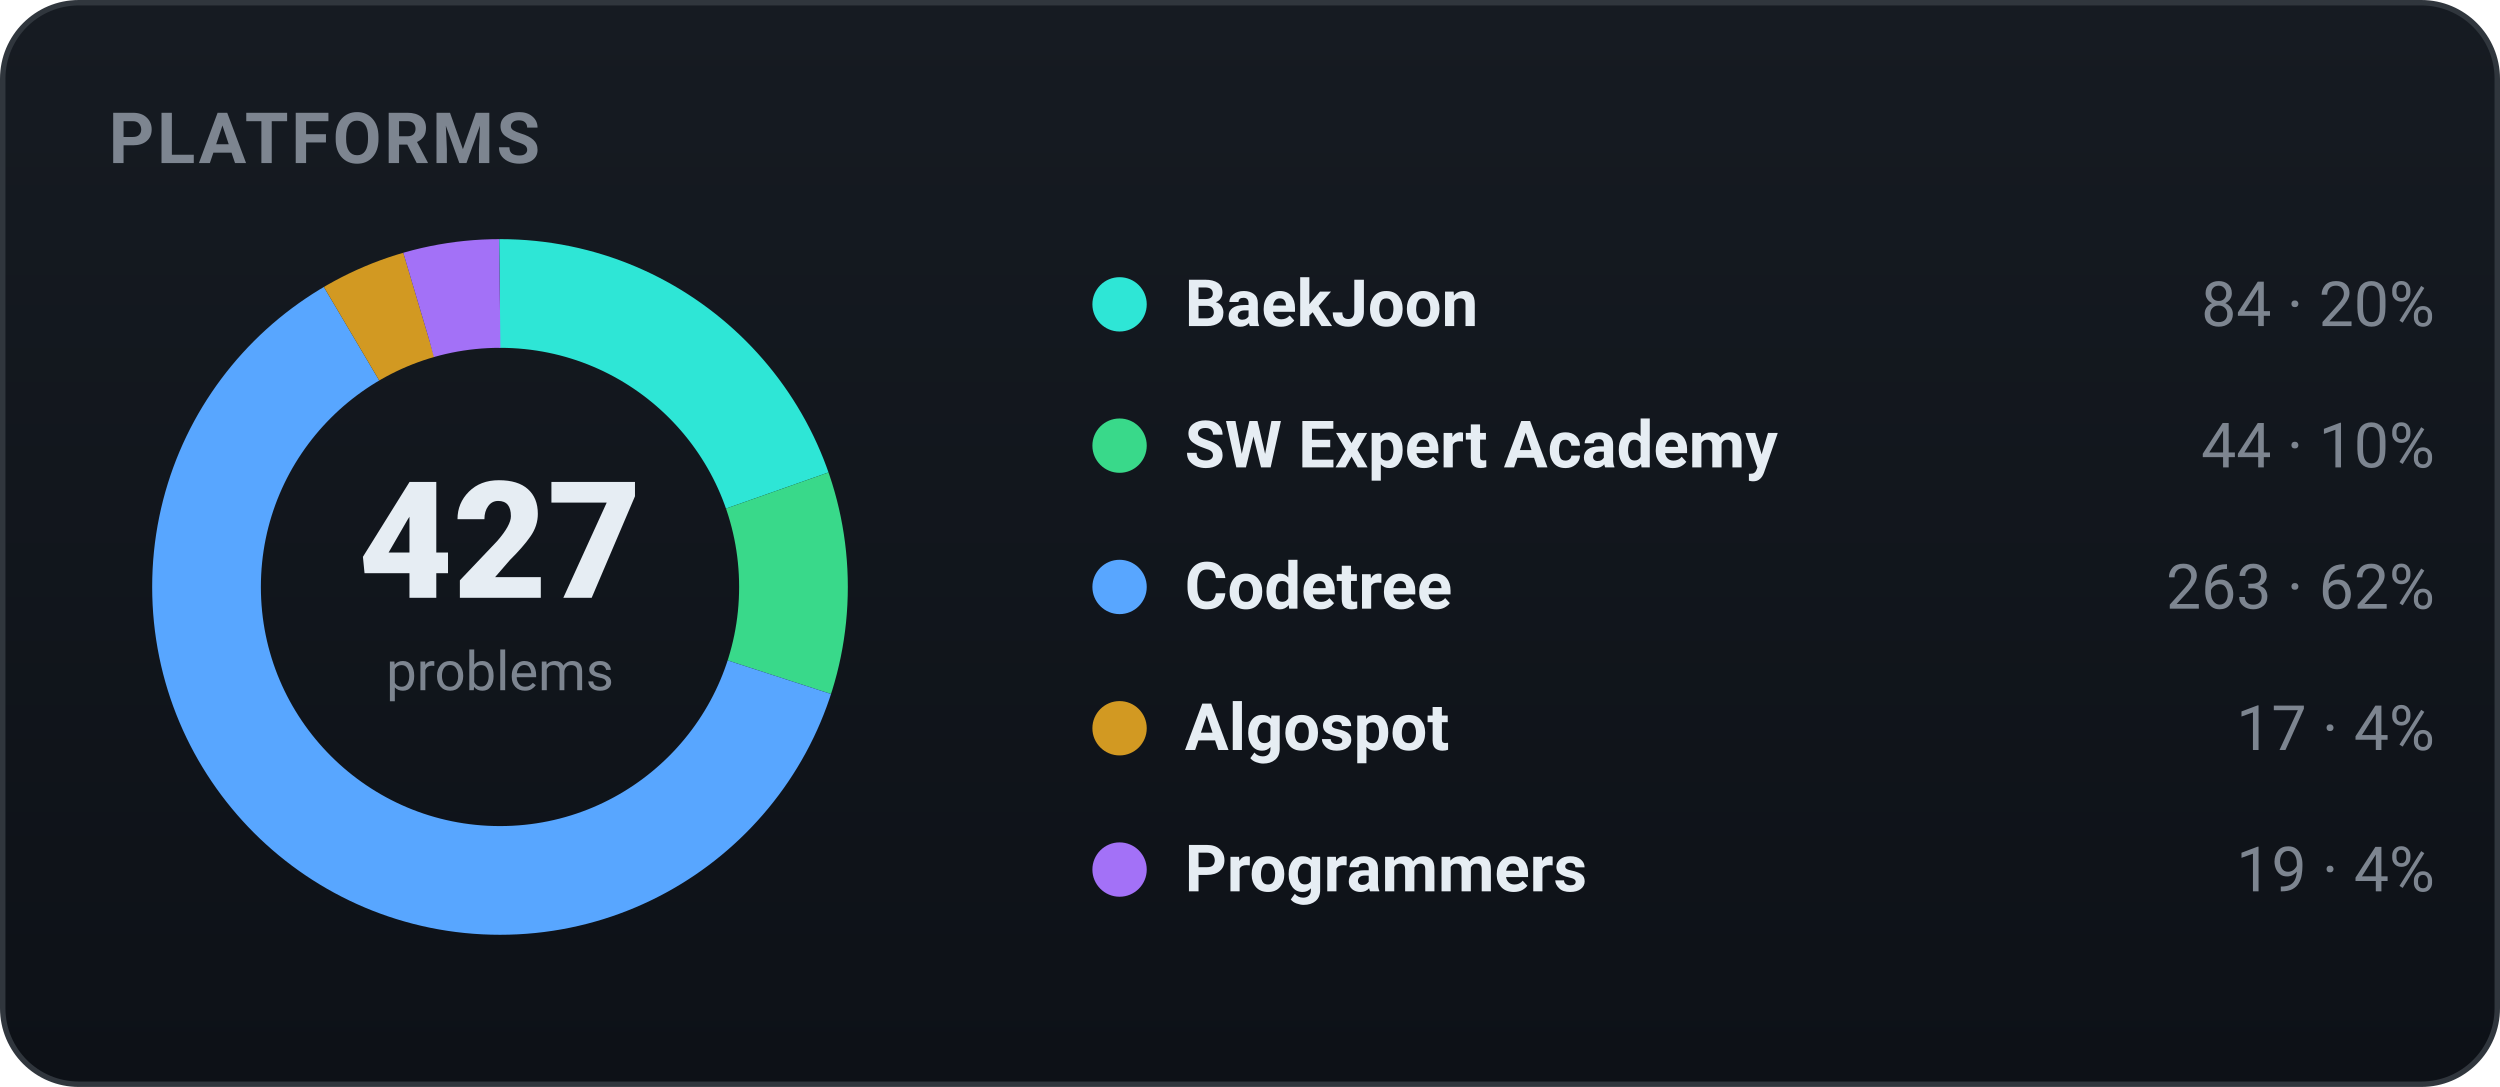
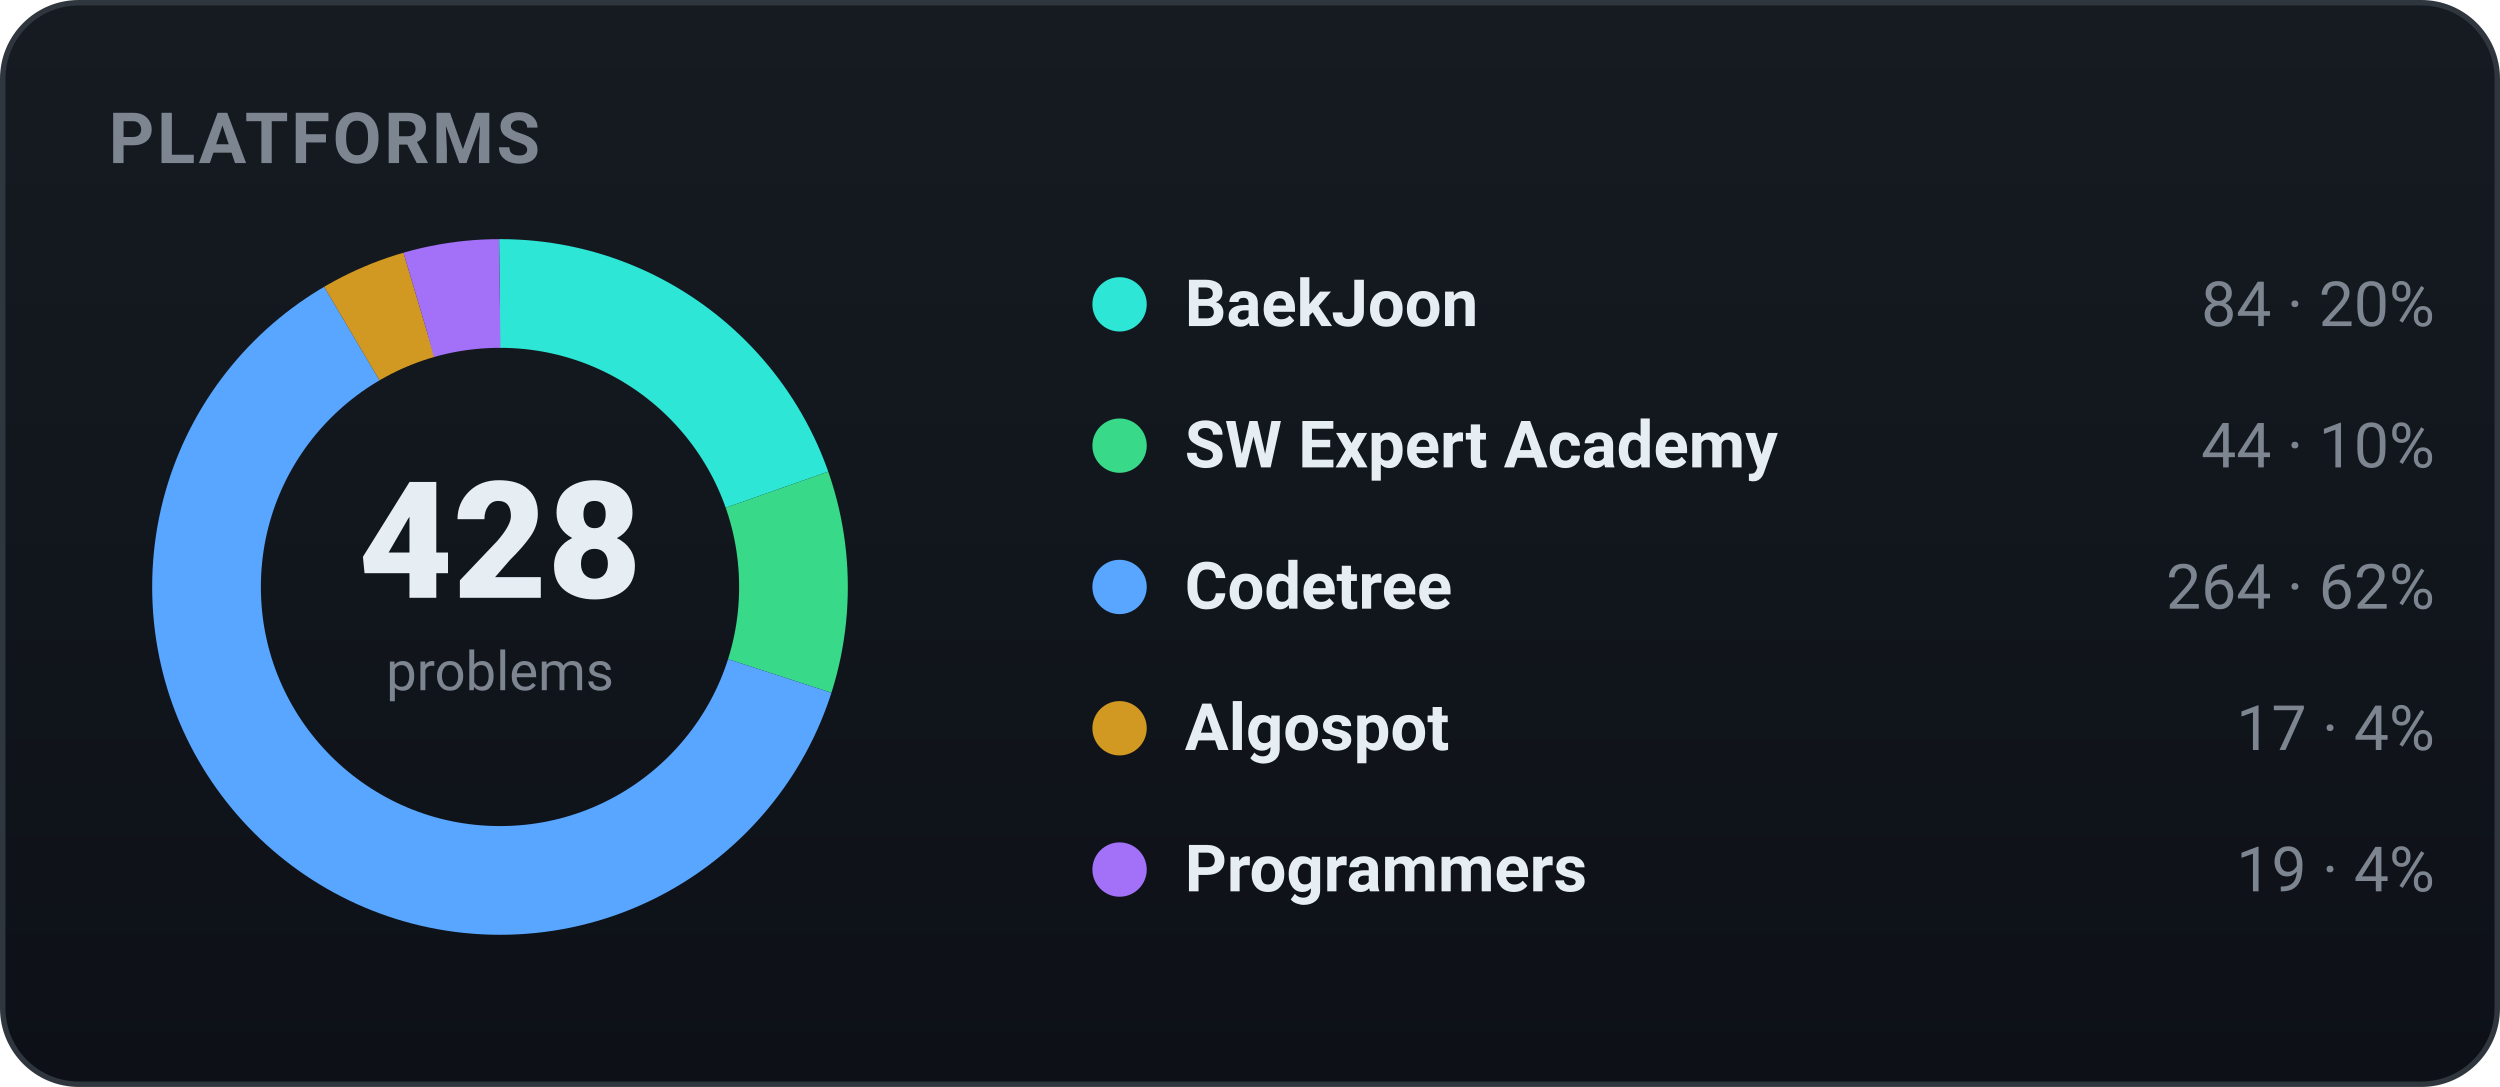
<svg xmlns="http://www.w3.org/2000/svg" width="460" height="200" viewBox="0 0 460 200" role="img" font-family="-apple-system,BlinkMacSystemFont,'Segoe UI',Roboto,'Apple SD Gothic Neo','Malgun Gothic',sans-serif">
  <defs>
    <linearGradient id="bgg" x1="0" y1="0" x2="0" y2="1">
      <stop offset="0" stop-color="#161b22" />
      <stop offset="1" stop-color="#0d1117" />
    </linearGradient>
  </defs>
  <rect x="0.5" y="0.5" width="459" height="199" rx="14" fill="url(#bgg)" stroke="#30363d" />
  <text x="20" y="30" font-family="-apple-system,BlinkMacSystemFont,'Segoe UI',Roboto,'Apple SD Gothic Neo','Malgun Gothic',sans-serif" font-size="13" font-weight="700" fill="#7d8590" letter-spacing="0.5">PLATFORMS</text>
-   <circle cx="92" cy="108" r="54" fill="none" stroke="#2ee6d6" stroke-width="20" stroke-dasharray="66.75 272.55" stroke-dashoffset="-0.00" transform="rotate(-90 92 108)" />
-   <circle cx="92" cy="108" r="54" fill="none" stroke="#39d98a" stroke-width="20" stroke-dasharray="34.96 304.33" stroke-dashoffset="-66.75" transform="rotate(-90 92 108)" />
-   <circle cx="92" cy="108" r="54" fill="none" stroke="#58a6ff" stroke-width="20" stroke-dasharray="208.98 130.31" stroke-dashoffset="-101.71" transform="rotate(-90 92 108)" />
-   <circle cx="92" cy="108" r="54" fill="none" stroke="#d29922" stroke-width="20" stroke-dasharray="13.51 325.78" stroke-dashoffset="-310.69" transform="rotate(-90 92 108)" />
-   <circle cx="92" cy="108" r="54" fill="none" stroke="#a371f7" stroke-width="20" stroke-dasharray="15.10 324.19" stroke-dashoffset="-324.19" transform="rotate(-90 92 108)" />
-   <text x="92" y="110" text-anchor="middle" font-size="30" font-weight="800" fill="#e6edf3">427</text>
+   <circle cx="92" cy="108" r="54" fill="none" stroke="#2ee6d6" stroke-width="20" stroke-dasharray="66.59 272.70" stroke-dashoffset="-0.00" transform="rotate(-90 92 108)" />
+   <circle cx="92" cy="108" r="54" fill="none" stroke="#39d98a" stroke-width="20" stroke-dasharray="34.88 304.41" stroke-dashoffset="-66.59" transform="rotate(-90 92 108)" />
+   <circle cx="92" cy="108" r="54" fill="none" stroke="#58a6ff" stroke-width="20" stroke-dasharray="209.28 130.01" stroke-dashoffset="-101.47" transform="rotate(-90 92 108)" />
+   <circle cx="92" cy="108" r="54" fill="none" stroke="#d29922" stroke-width="20" stroke-dasharray="13.48 325.82" stroke-dashoffset="-310.75" transform="rotate(-90 92 108)" />
+   <circle cx="92" cy="108" r="54" fill="none" stroke="#a371f7" stroke-width="20" stroke-dasharray="15.06 324.23" stroke-dashoffset="-324.23" transform="rotate(-90 92 108)" />
+   <text x="92" y="110" text-anchor="middle" font-size="30" font-weight="800" fill="#e6edf3">428</text>
  <text x="92" y="127" text-anchor="middle" font-size="10" fill="#7d8590">problems</text>
  <circle cx="206" cy="56" r="5" fill="#2ee6d6" />
  <text x="218" y="60" font-size="12" font-weight="600" fill="#e6edf3">BaekJoon</text>
  <text x="448" y="60" text-anchor="end" font-size="11.5" fill="#7d8590">84 · 20%</text>
  <circle cx="206" cy="82" r="5" fill="#39d98a" />
  <text x="218" y="86" font-size="12" font-weight="600" fill="#e6edf3">SW Expert Academy</text>
  <text x="448" y="86" text-anchor="end" font-size="11.5" fill="#7d8590">44 · 10%</text>
  <circle cx="206" cy="108" r="5" fill="#58a6ff" />
  <text x="218" y="112" font-size="12" font-weight="600" fill="#e6edf3">Codetree</text>
-   <text x="448" y="112" text-anchor="end" font-size="11.5" fill="#7d8590">263 · 62%</text>
+   <text x="448" y="112" text-anchor="end" font-size="11.5" fill="#7d8590">264 · 62%</text>
  <circle cx="206" cy="134" r="5" fill="#d29922" />
  <text x="218" y="138" font-size="12" font-weight="600" fill="#e6edf3">Algospot</text>
  <text x="448" y="138" text-anchor="end" font-size="11.5" fill="#7d8590">17 · 4%</text>
  <circle cx="206" cy="160" r="5" fill="#a371f7" />
  <text x="218" y="164" font-size="12" font-weight="600" fill="#e6edf3">Programmers</text>
  <text x="448" y="164" text-anchor="end" font-size="11.5" fill="#7d8590">19 · 4%</text>
</svg>
